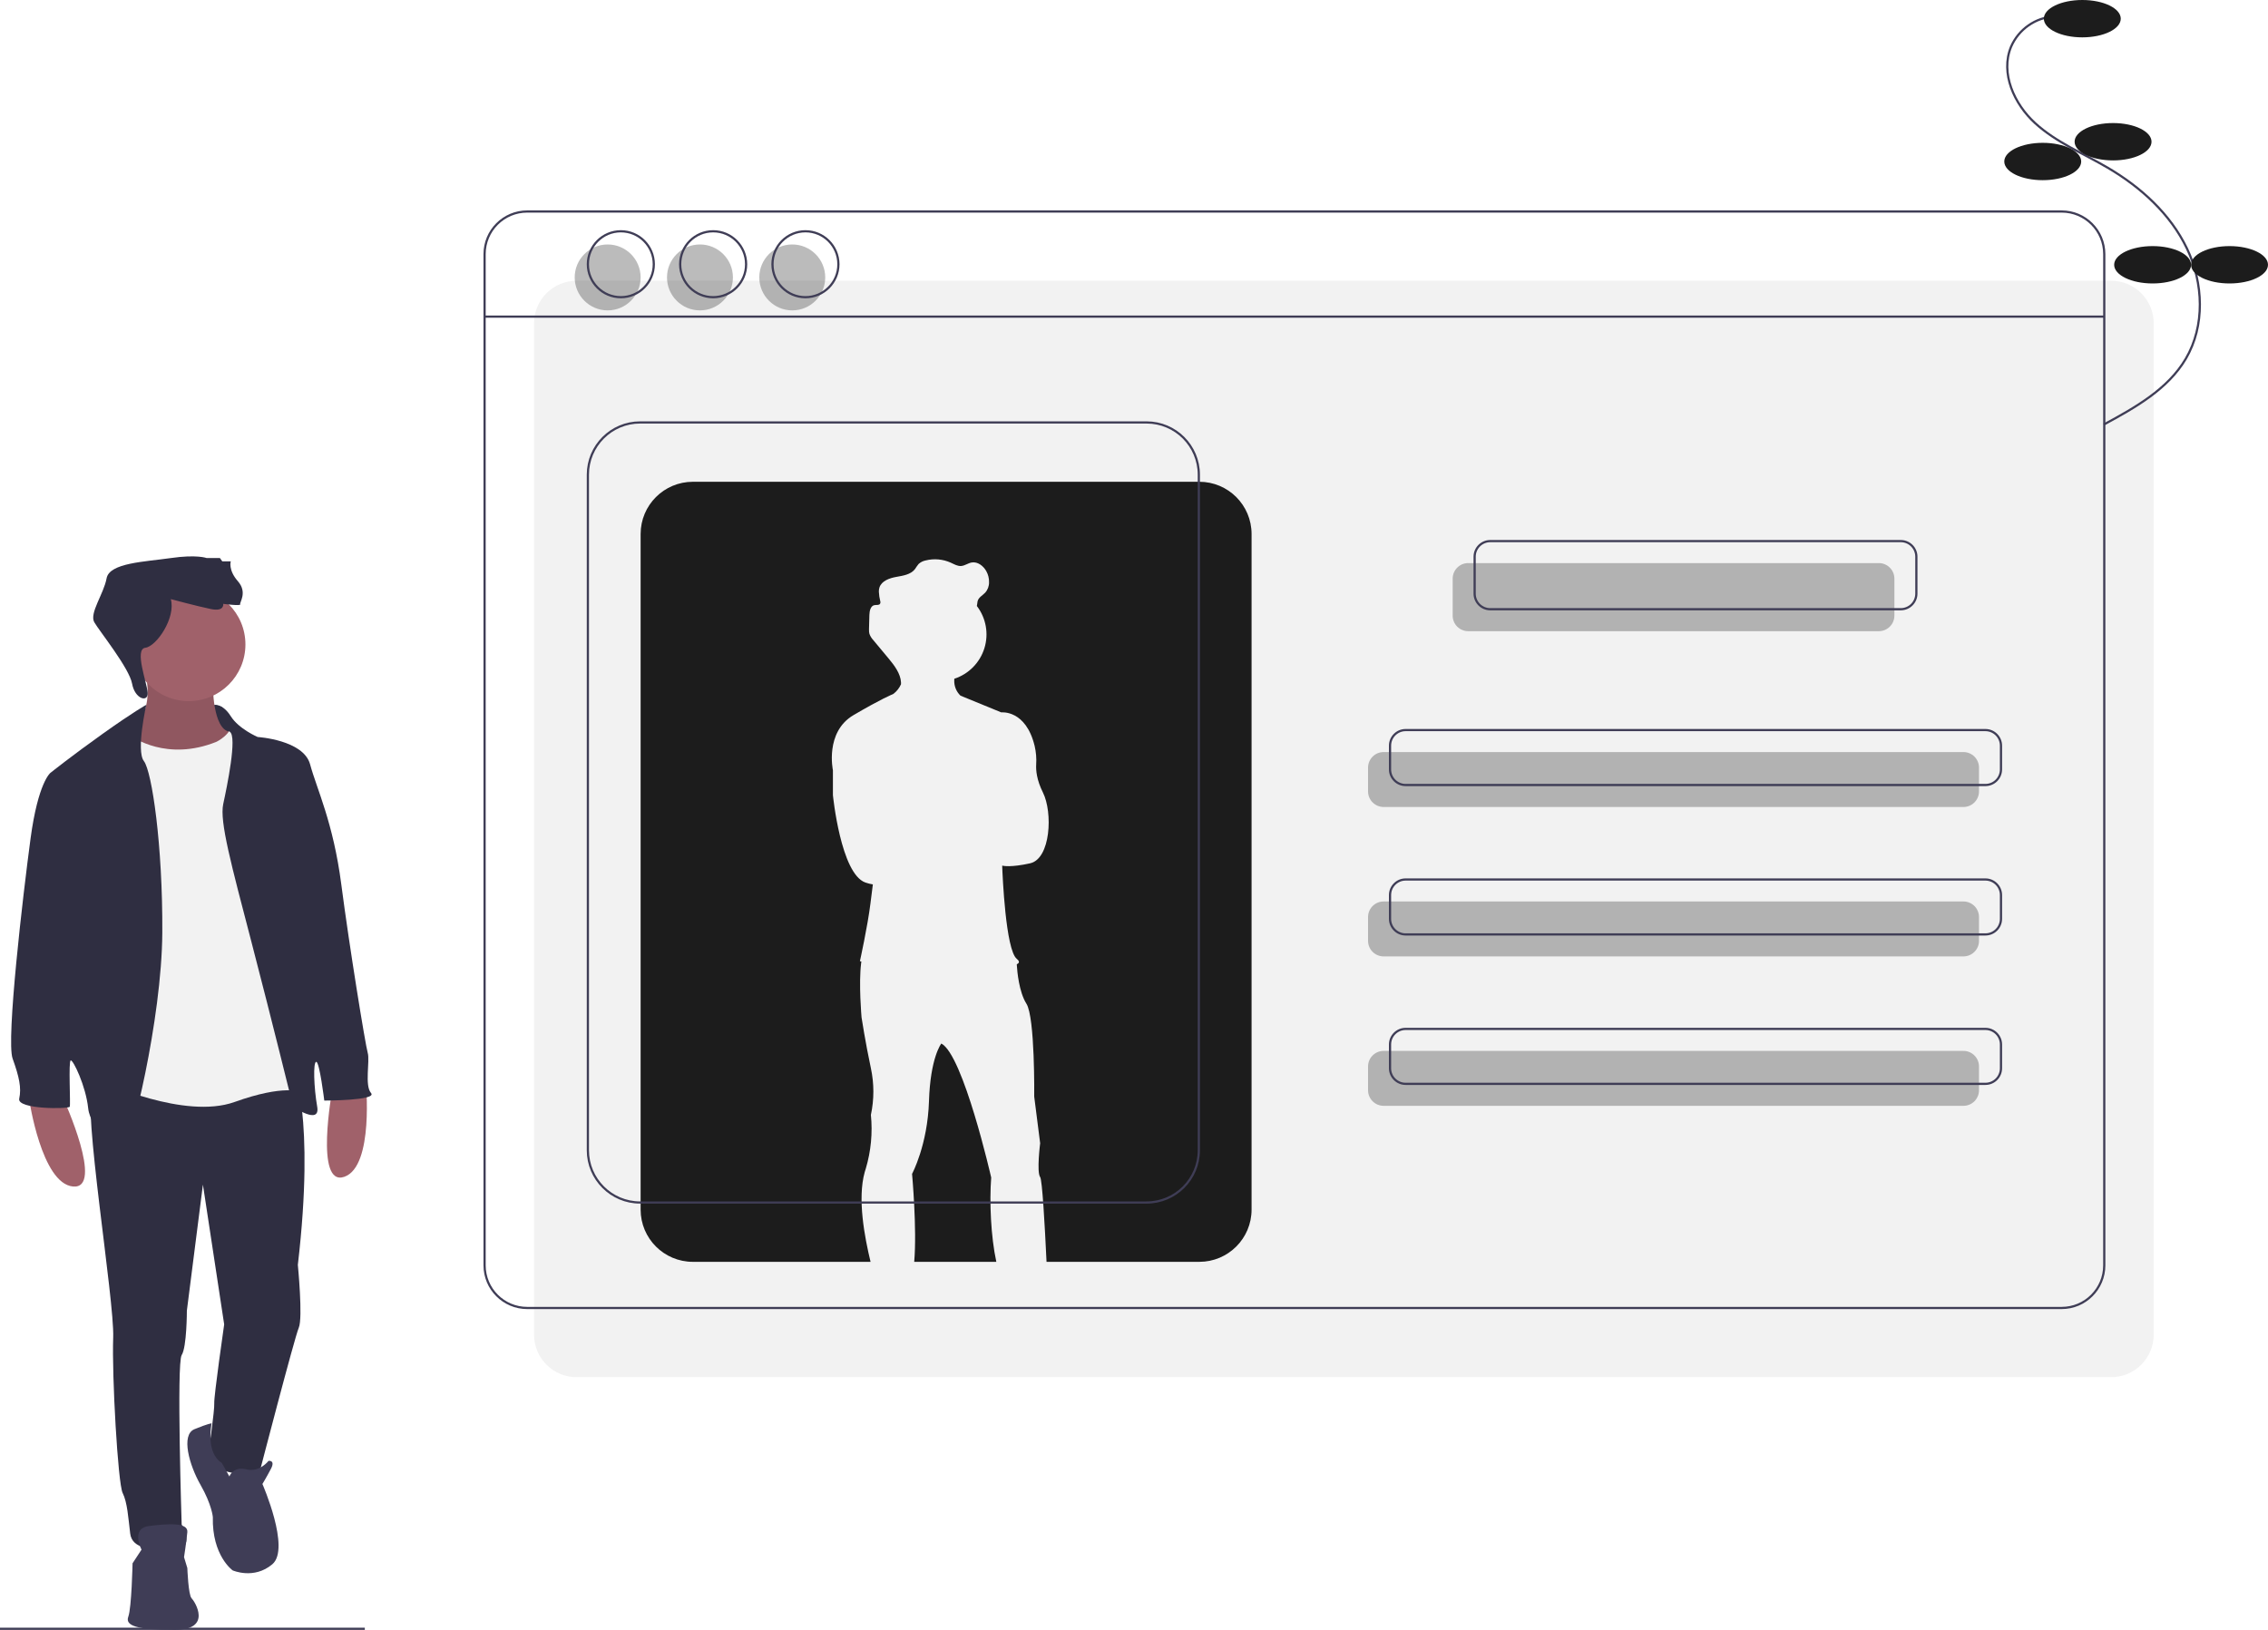
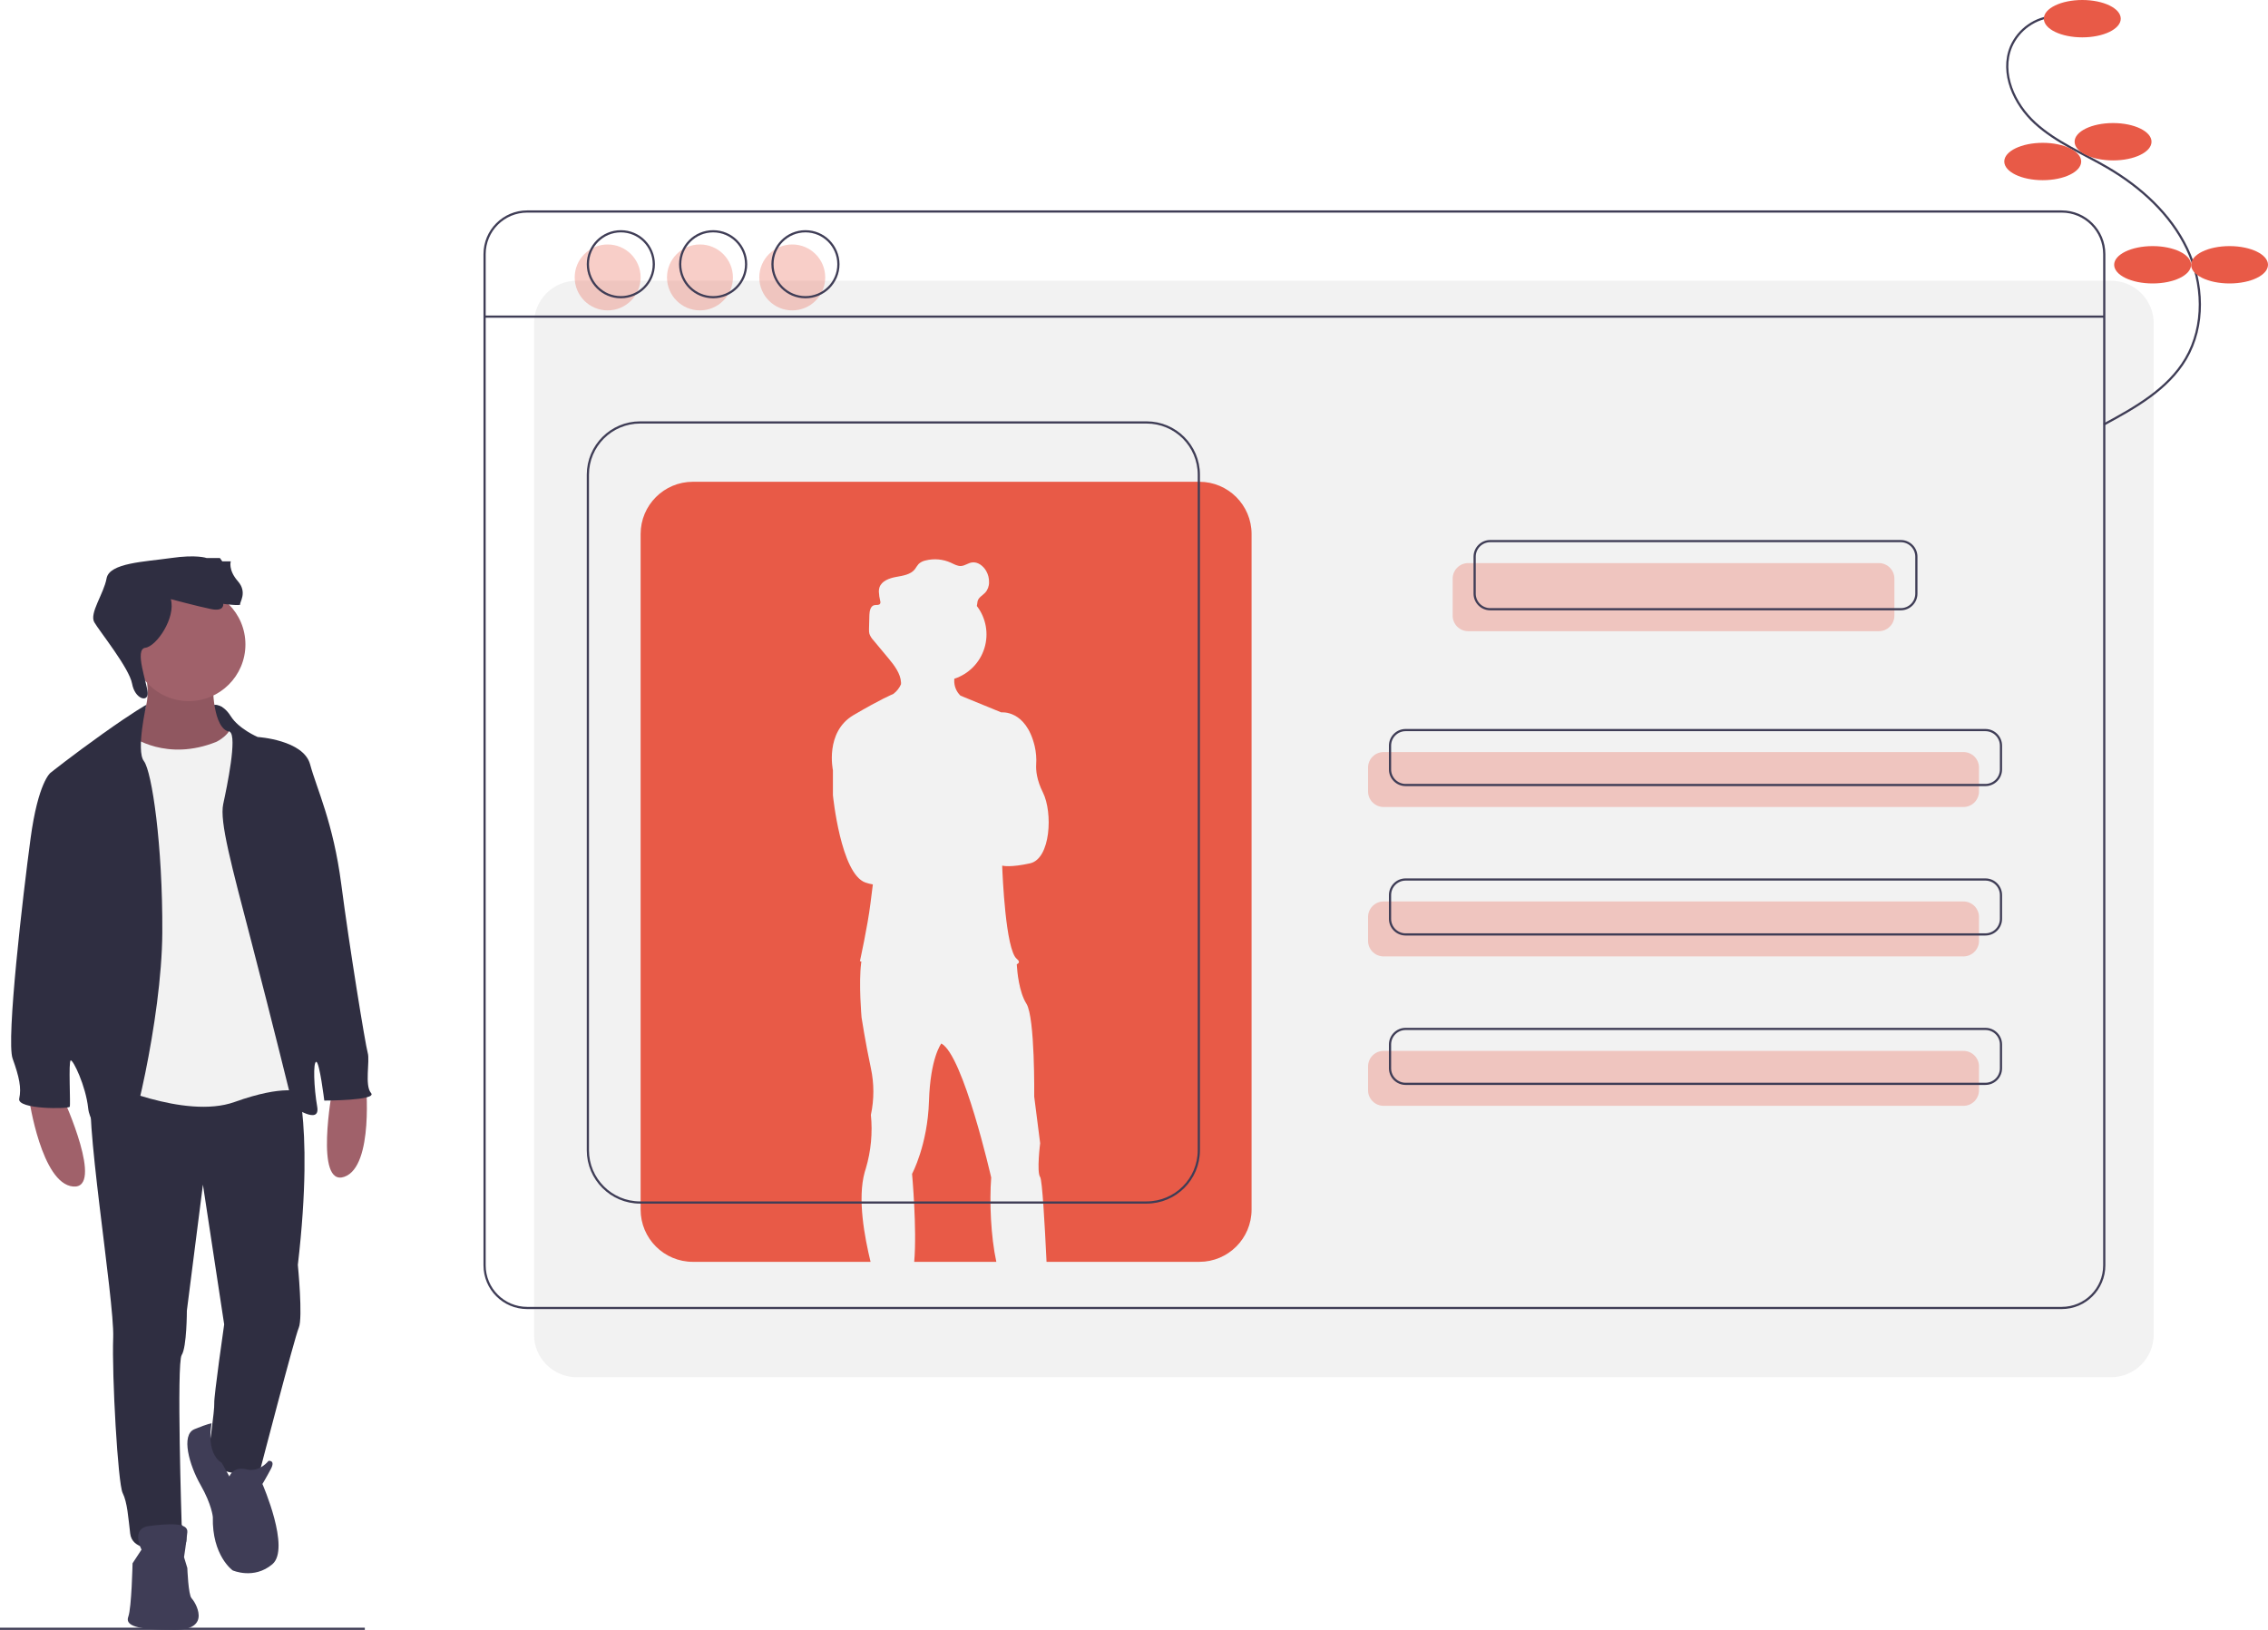
<svg xmlns="http://www.w3.org/2000/svg" id="fe80fb2b-bcaf-407e-919b-306adc32f78b" data-name="Layer 1" width="1032" height="741.753" viewBox="0 0 1032 741.753">
  <line y1="741.253" x2="166" y2="741.253" fill="none" stroke="#3f3d56" stroke-miterlimit="10" />
  <rect x="243" y="127.753" width="737" height="499" rx="19.398" fill="#f2f2f2" />
  <rect x="220.5" y="96.253" width="737" height="499" rx="19.398" fill="none" stroke="#3f3d56" stroke-miterlimit="10" />
  <line x1="220.5" y1="144.093" x2="957.5" y2="144.093" fill="none" stroke="#3f3d56" stroke-miterlimit="10" />
-   <rect x="661" y="256.253" width="201" height="31" rx="7.093" fill="#1c1c1c" opacity="0.3" />
-   <rect x="622.5" y="342.253" width="278" height="25" rx="7.093" fill="#1c1c1c" opacity="0.3" />
-   <rect x="622.5" y="410.253" width="278" height="25" rx="7.093" fill="#1c1c1c" opacity="0.3" />
-   <rect x="622.5" y="478.253" width="278" height="25" rx="7.093" fill="#1c1c1c" opacity="0.3" />
+   <rect x="661" y="256.253" width="201" height="31" rx="7.093" fill="#e85a47" opacity="0.3" />
+   <rect x="622.5" y="342.253" width="278" height="25" rx="7.093" fill="#e85a47" opacity="0.3" />
+   <rect x="622.5" y="410.253" width="278" height="25" rx="7.093" fill="#e85a47" opacity="0.3" />
+   <rect x="622.5" y="478.253" width="278" height="25" rx="7.093" fill="#e85a47" opacity="0.3" />
  <rect x="671" y="246.253" width="201" height="31" rx="7.093" fill="none" stroke="#3f3d56" stroke-miterlimit="10" />
  <rect x="632.5" y="332.253" width="278" height="25" rx="7.093" fill="none" stroke="#3f3d56" stroke-miterlimit="10" />
  <rect x="632.5" y="400.253" width="278" height="25" rx="7.093" fill="none" stroke="#3f3d56" stroke-miterlimit="10" />
  <rect x="632.5" y="468.253" width="278" height="25" rx="7.093" fill="none" stroke="#3f3d56" stroke-miterlimit="10" />
-   <circle cx="276.5" cy="126.253" r="15" fill="#1c1c1c" opacity="0.3" />
-   <circle cx="318.5" cy="126.253" r="15" fill="#1c1c1c" opacity="0.3" />
-   <circle cx="360.5" cy="126.253" r="15" fill="#1c1c1c" opacity="0.3" />
+   <circle cx="276.5" cy="126.253" r="15" fill="#e85a47" opacity="0.3" />
+   <circle cx="318.5" cy="126.253" r="15" fill="#e85a47" opacity="0.3" />
+   <circle cx="360.5" cy="126.253" r="15" fill="#e85a47" opacity="0.3" />
  <circle cx="282.5" cy="120.253" r="15" fill="none" stroke="#3f3d56" stroke-miterlimit="10" />
  <circle cx="324.5" cy="120.253" r="15" fill="none" stroke="#3f3d56" stroke-miterlimit="10" />
  <circle cx="366.5" cy="120.253" r="15" fill="none" stroke="#3f3d56" stroke-miterlimit="10" />
-   <path d="M537.854,653.379c-2.511-11.568-3.177-27.369-2.333-38.36,0,0-12.698-55.786-22.69-60.991l-.003.003c-.153.197-5.002,6.554-5.617,26.224-.625,19.983-7.7,33.097-7.7,33.097s2.29,24.908.98,40.028Z" transform="translate(-84.5 -79.12639)" fill="#1c1c1c" />
-   <path d="M630.228,298.379H399.772A23.772,23.772,0,0,0,376,322.151V629.607a23.772,23.772,0,0,0,23.772,23.772h80.855c-2.7-11.199-6.057-28.691-2.657-40.852l-.002-.008.002.005c.159-.568.327-1.127.516-1.67a63.497,63.497,0,0,0,2.292-24.354,50.609,50.609,0,0,0,0-21.232c-2.498-11.656-4.246-23.105-4.246-23.105s-1.377-15.402-.175-24.844c.027-.207.058-.404.087-.605-.424-.097-.662-.152-.662-.152s3.539-16.028,4.788-26.227c.295-2.408.683-5.46,1.103-8.715a20.94,20.94,0,0,1-3.393-.86c-11.24-3.955-14.779-39.758-14.779-39.758V429.656s-3.747-17.381,9.367-25.083c12.628-7.416,17.67-9.446,18.026-9.586.096-.069.19-.131.288-.207a11.061,11.061,0,0,0,3.29-4.234q.026-.429.012-.852c-.213-4.067-3.044-7.765-5.73-10.992q-3.437-4.129-6.873-8.257a8.072,8.072,0,0,1-1.77-2.865,6.604,6.604,0,0,1-.187-1.804q-.003-.337.004-.673.056-3.078.167-6.155c.064-1.792.516-4.054,2.271-4.422.913-.192,2.121.142,2.604-.656a1.565,1.565,0,0,0,.117-1.061c-.006.027-.007.054-.015.081-.006-.033-.012-.067-.018-.1a22.437,22.437,0,0,1-.651-4.386,5.842,5.842,0,0,1,.282-1.97c1.017-2.975,4.518-4.196,7.611-4.757,3.094-.561,6.567-1.044,8.508-3.517a26.951,26.951,0,0,1,1.689-2.374,6.63,6.63,0,0,1,3.166-1.597,17.498,17.498,0,0,1,11.506,1.021c1.496.683,3,1.602,4.641,1.498,1.705-.108,3.162-1.308,4.845-1.6,2.719-.472,5.319,1.566,6.659,3.978a9.851,9.851,0,0,1,1.233,5.023,6.912,6.912,0,0,1-1.764,4.741c-1.17,1.241-2.916,2.094-3.402,3.73-.198.666-.152,1.383-.327,2.055-.022.084-.057.162-.086.244.032.042.067.081.099.123a21.231,21.231,0,0,1-10.332,33.019c-.008.211-.016.421-.015.633a9.173,9.173,0,0,0,2.84,7.065l18.547,7.606s11.166-1.353,15.195,15.31a28.826,28.826,0,0,1,.69,8.457c-.146,2.513.195,6.936,3.057,12.66,4.579,9.159,3.539,30.182-5.828,32.264-8.872,1.972-12.324,1.143-12.664,1.05l-.02.368c.146,3.945,1.55,37.969,6.648,42.086,1.41,1.138,1.14,1.908-.016,2.426l.003.003s.009.219.031.612c.153,2.488.94,11.965,4.353,17.357,3.956,6.245,3.541,42.257,3.541,42.257l2.704,21.232s-1.664,13.114,0,15.402c.946,1.298,2.091,21.404,2.905,38.57h69.53A23.772,23.772,0,0,0,654,629.607V322.151A23.772,23.772,0,0,0,630.228,298.379Z" transform="translate(-84.5 -79.12639)" fill="#1c1c1c" />
+   <path d="M537.854,653.379c-2.511-11.568-3.177-27.369-2.333-38.36,0,0-12.698-55.786-22.69-60.991l-.003.003c-.153.197-5.002,6.554-5.617,26.224-.625,19.983-7.7,33.097-7.7,33.097s2.29,24.908.98,40.028Z" transform="translate(-84.5 -79.12639)" fill="#e85a47" />
+   <path d="M630.228,298.379H399.772A23.772,23.772,0,0,0,376,322.151V629.607a23.772,23.772,0,0,0,23.772,23.772h80.855c-2.7-11.199-6.057-28.691-2.657-40.852l-.002-.008.002.005c.159-.568.327-1.127.516-1.67a63.497,63.497,0,0,0,2.292-24.354,50.609,50.609,0,0,0,0-21.232c-2.498-11.656-4.246-23.105-4.246-23.105s-1.377-15.402-.175-24.844c.027-.207.058-.404.087-.605-.424-.097-.662-.152-.662-.152s3.539-16.028,4.788-26.227c.295-2.408.683-5.46,1.103-8.715a20.94,20.94,0,0,1-3.393-.86c-11.24-3.955-14.779-39.758-14.779-39.758V429.656s-3.747-17.381,9.367-25.083c12.628-7.416,17.67-9.446,18.026-9.586.096-.069.19-.131.288-.207a11.061,11.061,0,0,0,3.29-4.234q.026-.429.012-.852c-.213-4.067-3.044-7.765-5.73-10.992q-3.437-4.129-6.873-8.257a8.072,8.072,0,0,1-1.77-2.865,6.604,6.604,0,0,1-.187-1.804q-.003-.337.004-.673.056-3.078.167-6.155c.064-1.792.516-4.054,2.271-4.422.913-.192,2.121.142,2.604-.656a1.565,1.565,0,0,0,.117-1.061c-.006.027-.007.054-.015.081-.006-.033-.012-.067-.018-.1a22.437,22.437,0,0,1-.651-4.386,5.842,5.842,0,0,1,.282-1.97c1.017-2.975,4.518-4.196,7.611-4.757,3.094-.561,6.567-1.044,8.508-3.517a26.951,26.951,0,0,1,1.689-2.374,6.63,6.63,0,0,1,3.166-1.597,17.498,17.498,0,0,1,11.506,1.021c1.496.683,3,1.602,4.641,1.498,1.705-.108,3.162-1.308,4.845-1.6,2.719-.472,5.319,1.566,6.659,3.978a9.851,9.851,0,0,1,1.233,5.023,6.912,6.912,0,0,1-1.764,4.741c-1.17,1.241-2.916,2.094-3.402,3.73-.198.666-.152,1.383-.327,2.055-.022.084-.057.162-.086.244.032.042.067.081.099.123a21.231,21.231,0,0,1-10.332,33.019c-.008.211-.016.421-.015.633a9.173,9.173,0,0,0,2.84,7.065l18.547,7.606s11.166-1.353,15.195,15.31a28.826,28.826,0,0,1,.69,8.457c-.146,2.513.195,6.936,3.057,12.66,4.579,9.159,3.539,30.182-5.828,32.264-8.872,1.972-12.324,1.143-12.664,1.05l-.02.368c.146,3.945,1.55,37.969,6.648,42.086,1.41,1.138,1.14,1.908-.016,2.426l.003.003s.009.219.031.612c.153,2.488.94,11.965,4.353,17.357,3.956,6.245,3.541,42.257,3.541,42.257l2.704,21.232s-1.664,13.114,0,15.402c.946,1.298,2.091,21.404,2.905,38.57h69.53A23.772,23.772,0,0,0,654,629.607V322.151A23.772,23.772,0,0,0,630.228,298.379Z" transform="translate(-84.5 -79.12639)" fill="#e85a47" />
  <rect x="267.5" y="192.253" width="278" height="355" rx="23.772" fill="none" stroke="#3f3d56" stroke-miterlimit="10" />
  <path d="M185.324,400.757S176,398,174,401s2.727,24.748,2.727,24.748l20.546,1.249-7.17-18.107Z" transform="translate(-84.5 -79.12639)" fill="#2f2e41" />
  <path d="M113.444,579.347s18.695,41.042,4.298,39.753-19.984-39.753-19.984-39.753Z" transform="translate(-84.5 -79.12639)" fill="#a0616a" />
  <path d="M235.711,575.071s-8.201,44.348,5.455,39.611,9.764-43.409,9.764-43.409Z" transform="translate(-84.5 -79.12639)" fill="#a0616a" />
  <path d="M181.347,390.466s-.215,20.629,7.736,21.703-4.513,12.033-4.513,12.033l-14.182,2.793L149.974,425.492l-9.025-11.604s15.901-7.521,9.025-30.943Z" transform="translate(-84.5 -79.12639)" fill="#a0616a" />
  <path d="M181.347,390.466s-.215,20.629,7.736,21.703-4.513,12.033-4.513,12.033l-14.182,2.793L149.974,425.492l-9.025-11.604s15.901-7.521,9.025-30.943Z" transform="translate(-84.5 -79.12639)" opacity="0.1" />
  <path d="M217.876,564.95s10.099,21.703,2.149,89.82c0,0,2.364,24.067.43,28.579s-17.835,65.754-17.835,65.754-20.414,4.513-23.207-9.025c0,0,2.793-19.339,2.579-22.348s4.513-35.885,4.513-35.885l-9.67-63.605-7.306,57.373s0,16.546-2.364,20.199,0,77.142,0,77.142,6.661,11.174-3.438,11.389-19.124-.215-19.984-7.306-1.289-14.182-3.438-18.48-4.942-53.505-4.298-70.696-14.182-105.507-9.455-114.747S217.876,564.95,217.876,564.95Z" transform="translate(-84.5 -79.12639)" fill="#2f2e41" />
  <circle cx="85.888" cy="293.29" r="25.786" fill="#a0616a" />
  <path d="M144.602,414.318s15.686,11.604,38.464,2.364c0,0,7.521-3.653,6.876-9.24s15.686,44.91,15.686,44.91l16.546,87.886-.86,35.885s-7.306-3.653-30.083,4.513-59.952-9.24-59.952-9.24l1.289-92.184,1.289-53.72,3.438-11.818S139.015,410.45,144.602,414.318Z" transform="translate(-84.5 -79.12639)" fill="#f2f2f2" />
  <path d="M182.063,399.893s3.796-.617,7.449,5.185,12.248,9.455,12.248,9.455,20.843,1.289,23.852,12.463,10.529,26.43,14.182,54.58,10.959,73.06,12.033,76.713-1.504,14.827,1.504,18.265-21.273,3.438-21.273,3.438-2.149-17.62-3.653-17.62-1.074,11.818.43,20.414-10.959,0-10.959,0-9.67-39.323-18.91-74.779S184.355,452.997,186.074,445.046s6.446-30.728,3.008-32.877S182.063,399.893,182.063,399.893Z" transform="translate(-84.5 -79.12639)" fill="#2f2e41" />
  <path d="M151.076,399.874s-5.614,3.055-19.796,13.155-23.852,17.835-23.852,17.835-5.587,4.298-9.025,29.868S87.229,552.487,90.237,560.867s4.083,13.323,3.008,18.265,22.563,4.727,22.992,3.653-.645-20.629.43-21.058,6.876,11.604,7.951,21.703,13.538,18.05,16.331,18.05,17.191-58.233,17.405-97.986-4.727-73.275-8.38-78.002S151.076,399.874,151.076,399.874Z" transform="translate(-84.5 -79.12639)" fill="#2f2e41" />
  <path d="M188.867,751.037s1.719-4.727,7.736-3.223,10.099-3.868,10.099-3.868,3.223-.43,1.074,3.653-3.868,6.876-3.868,6.876,12.893,29.439,4.513,36.53-18.05,2.793-18.05,2.793-9.455-6.661-9.025-24.282c0,0-.43-5.587-5.587-14.612s-9.025-22.777-2.793-25.356,7.835-2.674,7.835-2.674-2.916,13.337,4.616,17.998Z" transform="translate(-84.5 -79.12639)" fill="#3f3d56" />
  <path d="M148.9,784.344s-5.157-9.67,3.438-10.744,17.835-1.719,17.405,2.793-1.504,11.389-1.504,11.389l1.504,4.942s.43,12.248,1.934,13.752,9.67,14.397-7.736,14.397-22.563-1.934-21.058-6.017,1.934-24.282,1.934-24.282Z" transform="translate(-84.5 -79.12639)" fill="#3f3d56" />
  <path d="M162.222,351.788s12.033,3.223,18.265,4.513,5.587-2.364,5.587-2.364,8.165,1.074,7.736.215,3.438-5.372-1.074-10.529-3.223-9.025-3.223-9.025h-3.868l-1.074-1.504h-6.017s-4.513-1.719-16.331,0-27.935,2.149-29.224,9.24-7.951,15.901-5.587,19.984,15.901,20.843,17.191,27.935,7.309,8.667,7.093,4.226-6.233-19.912-1.076-20.557S164.586,360.168,162.222,351.788Z" transform="translate(-84.5 -79.12639)" fill="#2f2e41" />
  <path d="M1019.381,86.584a22.982,22.982,0,0,0-19.81,13.851c-4.954,11.974,1.424,26.039,10.999,34.77s21.874,13.722,33.048,20.282c15.01,8.811,28.497,21.043,36.007,36.744s8.309,35.15-.519,50.15c-8.194,13.922-23.093,22.255-37.302,29.94" transform="translate(-84.5 -79.12639)" fill="none" stroke="#3f3d56" stroke-miterlimit="10" />
-   <ellipse cx="947.5" cy="8.5" rx="17.5" ry="8.5" fill="#1c1c1c" />
-   <ellipse cx="961.5" cy="64.5" rx="17.5" ry="8.5" fill="#1c1c1c" />
-   <ellipse cx="929.5" cy="73.5" rx="17.5" ry="8.5" fill="#1c1c1c" />
-   <ellipse cx="979.5" cy="120.5" rx="17.5" ry="8.5" fill="#1c1c1c" />
-   <ellipse cx="1014.5" cy="120.5" rx="17.5" ry="8.5" fill="#1c1c1c" />
+   <ellipse cx="947.5" cy="8.5" rx="17.5" ry="8.5" fill="#e85a47" />
+   <ellipse cx="961.5" cy="64.5" rx="17.5" ry="8.5" fill="#e85a47" />
+   <ellipse cx="929.5" cy="73.5" rx="17.5" ry="8.5" fill="#e85a47" />
+   <ellipse cx="979.5" cy="120.5" rx="17.5" ry="8.5" fill="#e85a47" />
+   <ellipse cx="1014.5" cy="120.5" rx="17.5" ry="8.5" fill="#e85a47" />
</svg>
